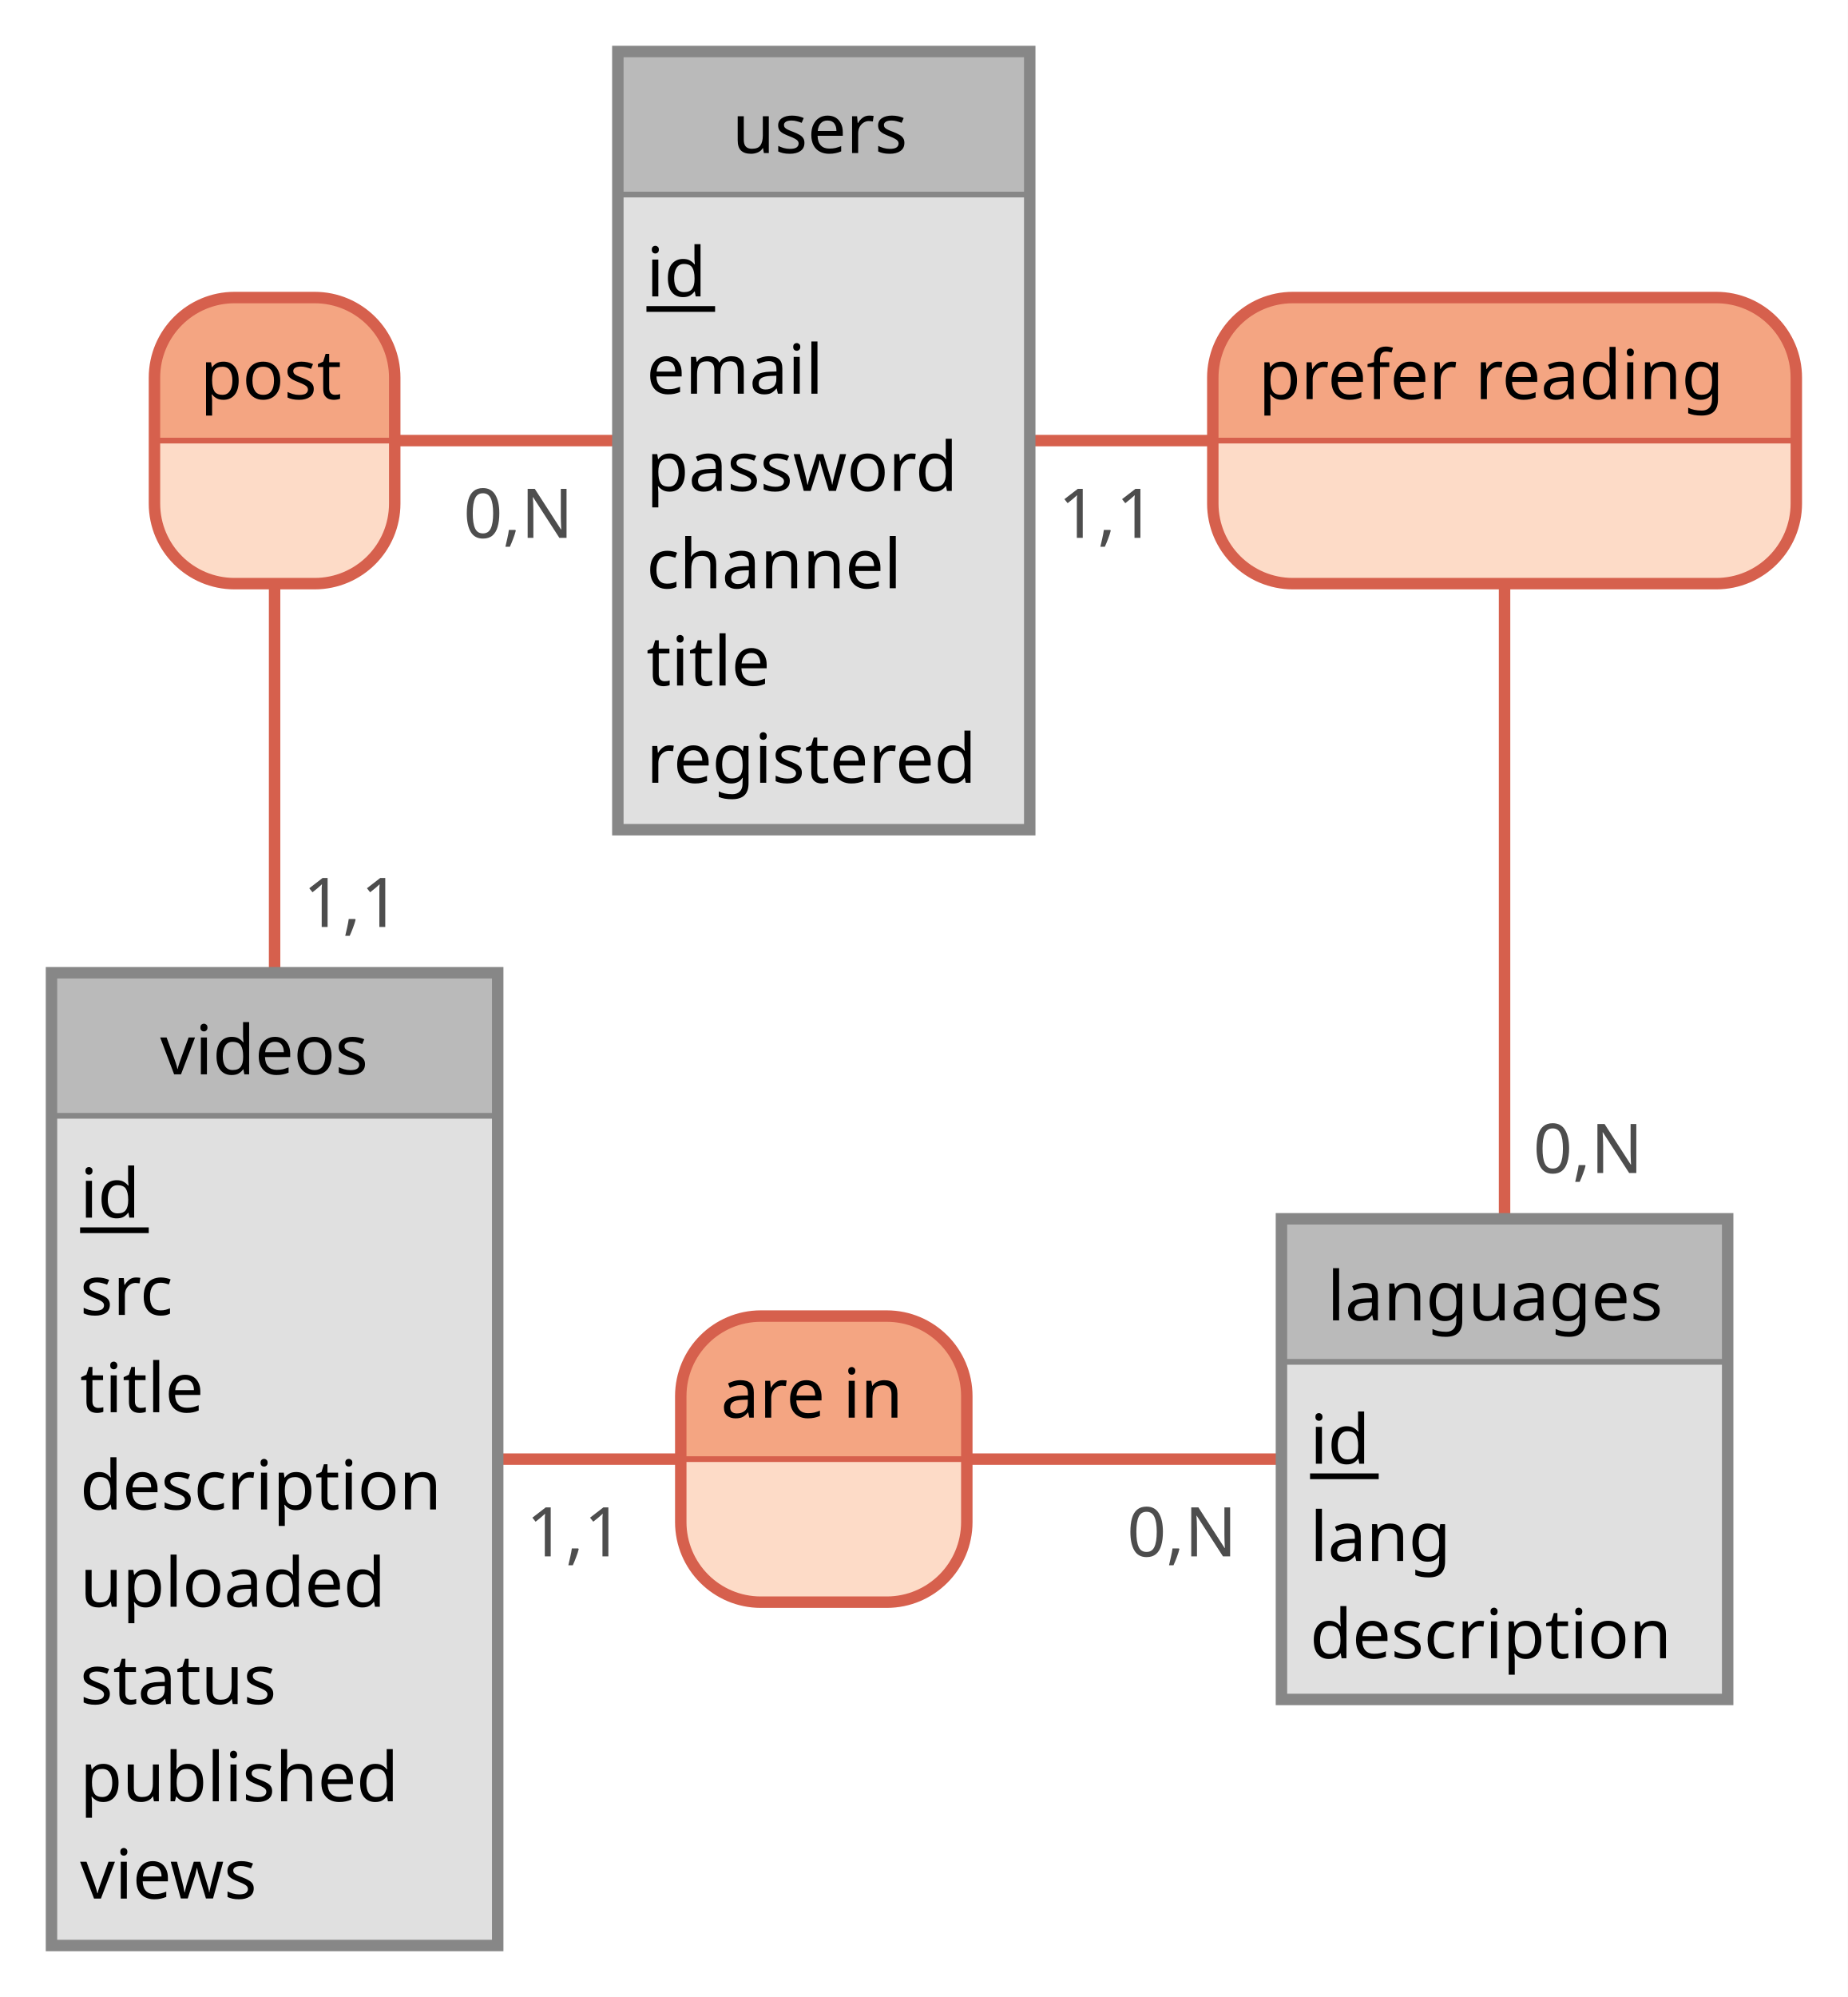
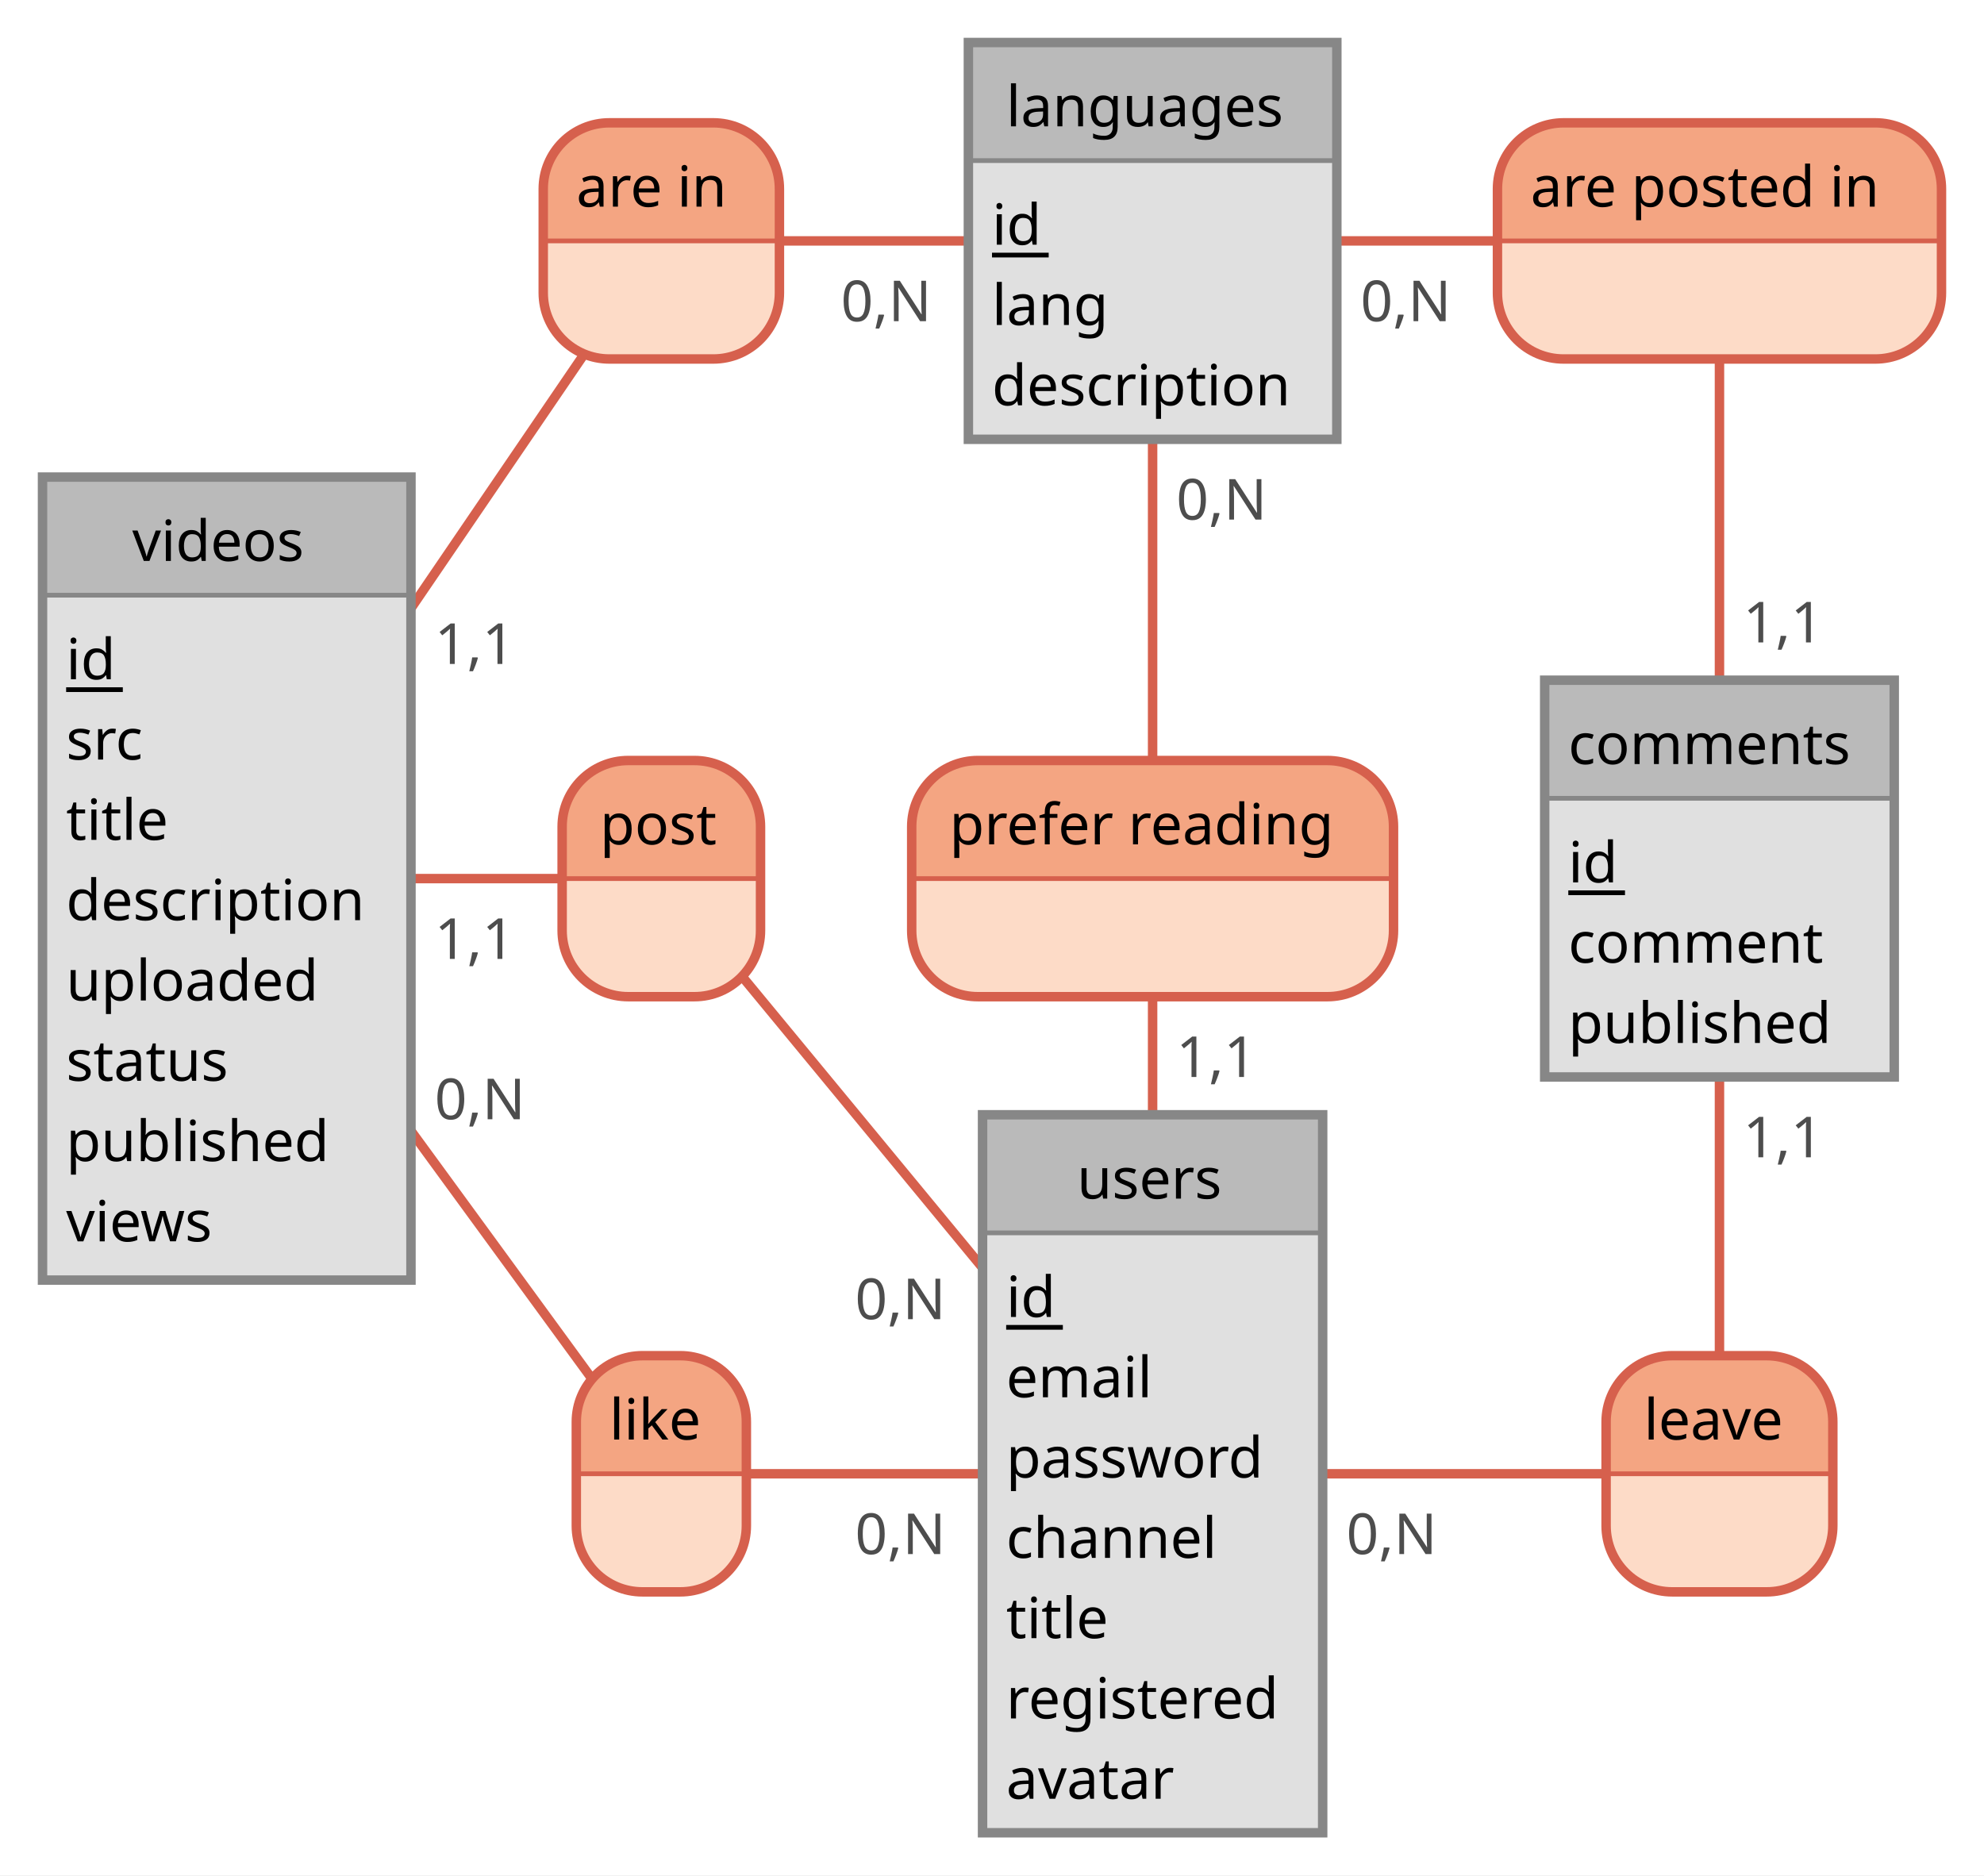
- <svg xmlns="http://www.w3.org/2000/svg" width="323" height="349" viewBox="0 0 323 349">
-   <rect id="frame" x="0" y="0" width="323" height="349" fill="#fff" stroke="none" stroke-width="0" />
+ <svg xmlns="http://www.w3.org/2000/svg" width="420" height="397" viewBox="0 0 420 397">
+   <rect id="frame" x="0" y="0" width="420" height="397" fill="#fff" stroke="none" stroke-width="0" />
  <g>
-     <line x1="144" y1="77" x2="48" y2="77" stroke="#d6604d" stroke-width="2" />
-     <text x="81" y="94" fill="#4d4d4d" font-family="Verdana" font-size="12">0,N</text>
-     <line x1="48" y1="255" x2="48" y2="77" stroke="#d6604d" stroke-width="2" />
-     <text x="53" y="162" fill="#4d4d4d" font-family="Verdana" font-size="12">1,1</text>
+     <line x1="48" y1="186" x2="140" y2="51" stroke="#d6604d" stroke-width="2" />
+     <text x="92" y="140.56" fill="#4d4d4d" font-family="Verdana" font-size="12">1,1</text>
+     <line x1="244" y1="51" x2="140" y2="51" stroke="#d6604d" stroke-width="2" />
+     <text x="178" y="68" fill="#4d4d4d" font-family="Verdana" font-size="12">0,N</text>
    <g>
-       <path d="M55 52 a14 14 90 0 1 14 14 V77 h-42 V66 a14 14 90 0 1 14 -14" fill="#f4a582" stroke="#f4a582" stroke-width="0" />
-       <path d="M69 77 v11 a14 14 90 0 1 -14 14 H41 a14 14 90 0 1 -14 -14 V77 H42" fill="#fddbc7" stroke="#fddbc7" stroke-width="0" />
-       <rect x="27" y="52" width="42" height="50" fill="none" rx="14" stroke="#d6604d" stroke-width="2" />
-       <line x1="27" y1="77" x2="69" y2="77" stroke="#d6604d" stroke-width="1" />
-       <text x="35" y="69.75" fill="#000" font-family="Verdana" font-size="12">post</text>
+       <path d="M151 26 a14 14 90 0 1 14 14 V51 h-50 V40 a14 14 90 0 1 14 -14" fill="#f4a582" stroke="#f4a582" stroke-width="0" />
+       <path d="M165 51 v11 a14 14 90 0 1 -14 14 H129 a14 14 90 0 1 -14 -14 V51 H50" fill="#fddbc7" stroke="#fddbc7" stroke-width="0" />
+       <rect x="115" y="26" width="50" height="50" fill="none" rx="14" stroke="#d6604d" stroke-width="2" />
+       <line x1="115" y1="51" x2="165" y2="51" stroke="#d6604d" stroke-width="1" />
+       <text x="122" y="43.75" fill="#000" font-family="Verdana" font-size="12">are in</text>
    </g>
  </g>
  <g>
-     <line x1="144" y1="77" x2="263" y2="77" stroke="#d6604d" stroke-width="2" />
-     <text x="185" y="94" fill="#4d4d4d" font-family="Verdana" font-size="12">1,1</text>
-     <line x1="263" y1="255" x2="263" y2="77" stroke="#d6604d" stroke-width="2" />
-     <text x="268" y="205" fill="#4d4d4d" font-family="Verdana" font-size="12">0,N</text>
+     <line x1="364" y1="186" x2="364" y2="51" stroke="#d6604d" stroke-width="2" />
+     <text x="369" y="136" fill="#4d4d4d" font-family="Verdana" font-size="12">1,1</text>
+     <line x1="244" y1="51" x2="364" y2="51" stroke="#d6604d" stroke-width="2" />
+     <text x="288" y="68" fill="#4d4d4d" font-family="Verdana" font-size="12">0,N</text>
    <g>
-       <path d="M300 52 a14 14 90 0 1 14 14 V77 h-102 V66 a14 14 90 0 1 14 -14" fill="#f4a582" stroke="#f4a582" stroke-width="0" />
-       <path d="M314 77 v11 a14 14 90 0 1 -14 14 H226 a14 14 90 0 1 -14 -14 V77 H102" fill="#fddbc7" stroke="#fddbc7" stroke-width="0" />
-       <rect x="212" y="52" width="102" height="50" fill="none" rx="14" stroke="#d6604d" stroke-width="2" />
-       <line x1="212" y1="77" x2="314" y2="77" stroke="#d6604d" stroke-width="1" />
-       <text x="220" y="69.75" fill="#000" font-family="Verdana" font-size="12">prefer reading</text>
+       <path d="M397 26 a14 14 90 0 1 14 14 V51 h-94 V40 a14 14 90 0 1 14 -14" fill="#f4a582" stroke="#f4a582" stroke-width="0" />
+       <path d="M411 51 v11 a14 14 90 0 1 -14 14 H331 a14 14 90 0 1 -14 -14 V51 H94" fill="#fddbc7" stroke="#fddbc7" stroke-width="0" />
+       <rect x="317" y="26" width="94" height="50" fill="none" rx="14" stroke="#d6604d" stroke-width="2" />
+       <line x1="317" y1="51" x2="411" y2="51" stroke="#d6604d" stroke-width="1" />
+       <text x="324" y="43.75" fill="#000" font-family="Verdana" font-size="12">are posted in</text>
    </g>
  </g>
  <g>
-     <line x1="48" y1="255" x2="144" y2="255" stroke="#d6604d" stroke-width="2" />
-     <text x="92" y="272" fill="#4d4d4d" font-family="Verdana" font-size="12">1,1</text>
-     <line x1="263" y1="255" x2="144" y2="255" stroke="#d6604d" stroke-width="2" />
-     <text x="197" y="272" fill="#4d4d4d" font-family="Verdana" font-size="12">0,N</text>
+     <line x1="244" y1="312" x2="140" y2="186" stroke="#d6604d" stroke-width="2" />
+     <text x="181" y="279.27" fill="#4d4d4d" font-family="Verdana" font-size="12">0,N</text>
+     <line x1="48" y1="186" x2="140" y2="186" stroke="#d6604d" stroke-width="2" />
+     <text x="92" y="203" fill="#4d4d4d" font-family="Verdana" font-size="12">1,1</text>
    <g>
-       <path d="M155 230 a14 14 90 0 1 14 14 V255 h-50 V244 a14 14 90 0 1 14 -14" fill="#f4a582" stroke="#f4a582" stroke-width="0" />
-       <path d="M169 255 v11 a14 14 90 0 1 -14 14 H133 a14 14 90 0 1 -14 -14 V255 H50" fill="#fddbc7" stroke="#fddbc7" stroke-width="0" />
-       <rect x="119" y="230" width="50" height="50" fill="none" rx="14" stroke="#d6604d" stroke-width="2" />
-       <line x1="119" y1="255" x2="169" y2="255" stroke="#d6604d" stroke-width="1" />
-       <text x="126" y="247.75" fill="#000" font-family="Verdana" font-size="12">are in</text>
+       <path d="M147 161 a14 14 90 0 1 14 14 V186 h-42 V175 a14 14 90 0 1 14 -14" fill="#f4a582" stroke="#f4a582" stroke-width="0" />
+       <path d="M161 186 v11 a14 14 90 0 1 -14 14 H133 a14 14 90 0 1 -14 -14 V186 H42" fill="#fddbc7" stroke="#fddbc7" stroke-width="0" />
+       <rect x="119" y="161" width="42" height="50" fill="none" rx="14" stroke="#d6604d" stroke-width="2" />
+       <line x1="119" y1="186" x2="161" y2="186" stroke="#d6604d" stroke-width="1" />
+       <text x="127" y="178.75" fill="#000" font-family="Verdana" font-size="12">post</text>
+     </g>
+   </g>
+   <g>
+     <line x1="244" y1="312" x2="244" y2="186" stroke="#d6604d" stroke-width="2" />
+     <text x="249" y="228" fill="#4d4d4d" font-family="Verdana" font-size="12">1,1</text>
+     <line x1="244" y1="51" x2="244" y2="186" stroke="#d6604d" stroke-width="2" />
+     <text x="249" y="110" fill="#4d4d4d" font-family="Verdana" font-size="12">0,N</text>
+     <g>
+       <path d="M281 161 a14 14 90 0 1 14 14 V186 h-102 V175 a14 14 90 0 1 14 -14" fill="#f4a582" stroke="#f4a582" stroke-width="0" />
+       <path d="M295 186 v11 a14 14 90 0 1 -14 14 H207 a14 14 90 0 1 -14 -14 V186 H102" fill="#fddbc7" stroke="#fddbc7" stroke-width="0" />
+       <rect x="193" y="161" width="102" height="50" fill="none" rx="14" stroke="#d6604d" stroke-width="2" />
+       <line x1="193" y1="186" x2="295" y2="186" stroke="#d6604d" stroke-width="1" />
+       <text x="201" y="178.75" fill="#000" font-family="Verdana" font-size="12">prefer reading</text>
+     </g>
+   </g>
+   <g>
+     <line x1="244" y1="312" x2="140" y2="312" stroke="#d6604d" stroke-width="2" />
+     <text x="181" y="329" fill="#4d4d4d" font-family="Verdana" font-size="12">0,N</text>
+     <line x1="48" y1="186" x2="140" y2="312" stroke="#d6604d" stroke-width="2" />
+     <text x="92" y="236.94" fill="#4d4d4d" font-family="Verdana" font-size="12">0,N</text>
+     <g>
+       <path d="M144 287 a14 14 90 0 1 14 14 V312 h-36 V301 a14 14 90 0 1 14 -14" fill="#f4a582" stroke="#f4a582" stroke-width="0" />
+       <path d="M158 312 v11 a14 14 90 0 1 -14 14 H136 a14 14 90 0 1 -14 -14 V312 H36" fill="#fddbc7" stroke="#fddbc7" stroke-width="0" />
+       <rect x="122" y="287" width="36" height="50" fill="none" rx="14" stroke="#d6604d" stroke-width="2" />
+       <line x1="122" y1="312" x2="158" y2="312" stroke="#d6604d" stroke-width="1" />
+       <text x="129" y="304.75" fill="#000" font-family="Verdana" font-size="12">like</text>
+     </g>
+   </g>
+   <g>
+     <line x1="244" y1="312" x2="364" y2="312" stroke="#d6604d" stroke-width="2" />
+     <text x="285" y="329" fill="#4d4d4d" font-family="Verdana" font-size="12">0,N</text>
+     <line x1="364" y1="186" x2="364" y2="312" stroke="#d6604d" stroke-width="2" />
+     <text x="369" y="245" fill="#4d4d4d" font-family="Verdana" font-size="12">1,1</text>
+     <g>
+       <path d="M374 287 a14 14 90 0 1 14 14 V312 h-48 V301 a14 14 90 0 1 14 -14" fill="#f4a582" stroke="#f4a582" stroke-width="0" />
+       <path d="M388 312 v11 a14 14 90 0 1 -14 14 H354 a14 14 90 0 1 -14 -14 V312 H48" fill="#fddbc7" stroke="#fddbc7" stroke-width="0" />
+       <rect x="340" y="287" width="48" height="50" fill="none" rx="14" stroke="#d6604d" stroke-width="2" />
+       <line x1="340" y1="312" x2="388" y2="312" stroke="#d6604d" stroke-width="1" />
+       <text x="348" y="304.75" fill="#000" font-family="Verdana" font-size="12">leave</text>
    </g>
  </g>
  <g>
    <g>
-       <rect x="108" y="9" width="72" height="25" fill="#bababa" stroke="#bababa" stroke-width="0" opacity="1" />
-       <rect x="108" y="34" width="72" height="111" fill="#e0e0e0" stroke="#e0e0e0" stroke-width="0" opacity="1" />
-       <rect x="108" y="9" width="72" height="136" fill="none" stroke="#878787" stroke-width="2" opacity="1" />
-       <line x1="108" y1="34" x2="180" y2="34" stroke="#878787" stroke-width="1" />
+       <rect x="205" y="9" width="78" height="25" fill="#bababa" stroke="#bababa" stroke-width="0" opacity="1" />
+       <rect x="205" y="34" width="78" height="59" fill="#e0e0e0" stroke="#e0e0e0" stroke-width="0" opacity="1" />
+       <rect x="205" y="9" width="78" height="84" fill="none" stroke="#878787" stroke-width="2" opacity="1" />
+       <line x1="205" y1="34" x2="283" y2="34" stroke="#878787" stroke-width="1" />
    </g>
-     <text x="128" y="26.75" fill="#000" font-family="Verdana" font-size="12">users</text>
-     <text x="113" y="51.8" fill="#000" font-family="Verdana" font-size="12">id</text>
-     <line x1="113" y1="54" x2="125" y2="54" stroke="#000" stroke-width="1" />
-     <text x="113" y="68.8" fill="#000" font-family="Verdana" font-size="12">email</text>
-     <text x="113" y="85.8" fill="#000" font-family="Verdana" font-size="12">password</text>
-     <text x="113" y="102.8" fill="#000" font-family="Verdana" font-size="12">channel</text>
-     <text x="113" y="119.8" fill="#000" font-family="Verdana" font-size="12">title</text>
-     <text x="113" y="136.8" fill="#000" font-family="Verdana" font-size="12">registered</text>
+     <text x="213" y="26.75" fill="#000" font-family="Verdana" font-size="12">languages</text>
+     <text x="210" y="51.8" fill="#000" font-family="Verdana" font-size="12">id</text>
+     <line x1="210" y1="54" x2="222" y2="54" stroke="#000" stroke-width="1" />
+     <text x="210" y="68.8" fill="#000" font-family="Verdana" font-size="12">lang</text>
+     <text x="210" y="85.8" fill="#000" font-family="Verdana" font-size="12">description</text>
  </g>
  <g>
    <g>
-       <rect x="9" y="170" width="78" height="25" fill="#bababa" stroke="#bababa" stroke-width="0" opacity="1" />
-       <rect x="9" y="195" width="78" height="145" fill="#e0e0e0" stroke="#e0e0e0" stroke-width="0" opacity="1" />
-       <rect x="9" y="170" width="78" height="170" fill="none" stroke="#878787" stroke-width="2" opacity="1" />
-       <line x1="9" y1="195" x2="87" y2="195" stroke="#878787" stroke-width="1" />
+       <rect x="9" y="101" width="78" height="25" fill="#bababa" stroke="#bababa" stroke-width="0" opacity="1" />
+       <rect x="9" y="126" width="78" height="145" fill="#e0e0e0" stroke="#e0e0e0" stroke-width="0" opacity="1" />
+       <rect x="9" y="101" width="78" height="170" fill="none" stroke="#878787" stroke-width="2" opacity="1" />
+       <line x1="9" y1="126" x2="87" y2="126" stroke="#878787" stroke-width="1" />
    </g>
-     <text x="28" y="187.75" fill="#000" font-family="Verdana" font-size="12">videos</text>
-     <text x="14" y="212.8" fill="#000" font-family="Verdana" font-size="12">id</text>
-     <line x1="14" y1="215" x2="26" y2="215" stroke="#000" stroke-width="1" />
-     <text x="14" y="229.8" fill="#000" font-family="Verdana" font-size="12">src</text>
-     <text x="14" y="246.8" fill="#000" font-family="Verdana" font-size="12">title</text>
-     <text x="14" y="263.8" fill="#000" font-family="Verdana" font-size="12">description</text>
-     <text x="14" y="280.8" fill="#000" font-family="Verdana" font-size="12">uploaded</text>
-     <text x="14" y="297.8" fill="#000" font-family="Verdana" font-size="12">status</text>
-     <text x="14" y="314.8" fill="#000" font-family="Verdana" font-size="12">published</text>
-     <text x="14" y="331.8" fill="#000" font-family="Verdana" font-size="12">views</text>
+     <text x="28" y="118.75" fill="#000" font-family="Verdana" font-size="12">videos</text>
+     <text x="14" y="143.8" fill="#000" font-family="Verdana" font-size="12">id</text>
+     <line x1="14" y1="146" x2="26" y2="146" stroke="#000" stroke-width="1" />
+     <text x="14" y="160.8" fill="#000" font-family="Verdana" font-size="12">src</text>
+     <text x="14" y="177.8" fill="#000" font-family="Verdana" font-size="12">title</text>
+     <text x="14" y="194.8" fill="#000" font-family="Verdana" font-size="12">description</text>
+     <text x="14" y="211.8" fill="#000" font-family="Verdana" font-size="12">uploaded</text>
+     <text x="14" y="228.8" fill="#000" font-family="Verdana" font-size="12">status</text>
+     <text x="14" y="245.8" fill="#000" font-family="Verdana" font-size="12">published</text>
+     <text x="14" y="262.8" fill="#000" font-family="Verdana" font-size="12">views</text>
  </g>
  <g>
    <g>
-       <rect x="224" y="213" width="78" height="25" fill="#bababa" stroke="#bababa" stroke-width="0" opacity="1" />
-       <rect x="224" y="238" width="78" height="59" fill="#e0e0e0" stroke="#e0e0e0" stroke-width="0" opacity="1" />
-       <rect x="224" y="213" width="78" height="84" fill="none" stroke="#878787" stroke-width="2" opacity="1" />
-       <line x1="224" y1="238" x2="302" y2="238" stroke="#878787" stroke-width="1" />
+       <rect x="327" y="144" width="74" height="25" fill="#bababa" stroke="#bababa" stroke-width="0" opacity="1" />
+       <rect x="327" y="169" width="74" height="59" fill="#e0e0e0" stroke="#e0e0e0" stroke-width="0" opacity="1" />
+       <rect x="327" y="144" width="74" height="84" fill="none" stroke="#878787" stroke-width="2" opacity="1" />
+       <line x1="327" y1="169" x2="401" y2="169" stroke="#878787" stroke-width="1" />
    </g>
-     <text x="232" y="230.75" fill="#000" font-family="Verdana" font-size="12">languages</text>
-     <text x="229" y="255.8" fill="#000" font-family="Verdana" font-size="12">id</text>
-     <line x1="229" y1="258" x2="241" y2="258" stroke="#000" stroke-width="1" />
-     <text x="229" y="272.8" fill="#000" font-family="Verdana" font-size="12">lang</text>
-     <text x="229" y="289.8" fill="#000" font-family="Verdana" font-size="12">description</text>
+     <text x="332" y="161.75" fill="#000" font-family="Verdana" font-size="12">comments</text>
+     <text x="332" y="186.8" fill="#000" font-family="Verdana" font-size="12">id</text>
+     <line x1="332" y1="189" x2="344" y2="189" stroke="#000" stroke-width="1" />
+     <text x="332" y="203.8" fill="#000" font-family="Verdana" font-size="12">comment</text>
+     <text x="332" y="220.8" fill="#000" font-family="Verdana" font-size="12">published</text>
+   </g>
+   <g>
+     <g>
+       <rect x="208" y="236" width="72" height="25" fill="#bababa" stroke="#bababa" stroke-width="0" opacity="1" />
+       <rect x="208" y="261" width="72" height="127" fill="#e0e0e0" stroke="#e0e0e0" stroke-width="0" opacity="1" />
+       <rect x="208" y="236" width="72" height="152" fill="none" stroke="#878787" stroke-width="2" opacity="1" />
+       <line x1="208" y1="261" x2="280" y2="261" stroke="#878787" stroke-width="1" />
+     </g>
+     <text x="228" y="253.75" fill="#000" font-family="Verdana" font-size="12">users</text>
+     <text x="213" y="278.8" fill="#000" font-family="Verdana" font-size="12">id</text>
+     <line x1="213" y1="281" x2="225" y2="281" stroke="#000" stroke-width="1" />
+     <text x="213" y="295.8" fill="#000" font-family="Verdana" font-size="12">email</text>
+     <text x="213" y="312.8" fill="#000" font-family="Verdana" font-size="12">password</text>
+     <text x="213" y="329.8" fill="#000" font-family="Verdana" font-size="12">channel</text>
+     <text x="213" y="346.8" fill="#000" font-family="Verdana" font-size="12">title</text>
+     <text x="213" y="363.8" fill="#000" font-family="Verdana" font-size="12">registered</text>
+     <text x="213" y="380.8" fill="#000" font-family="Verdana" font-size="12">avatar</text>
  </g>
</svg>
